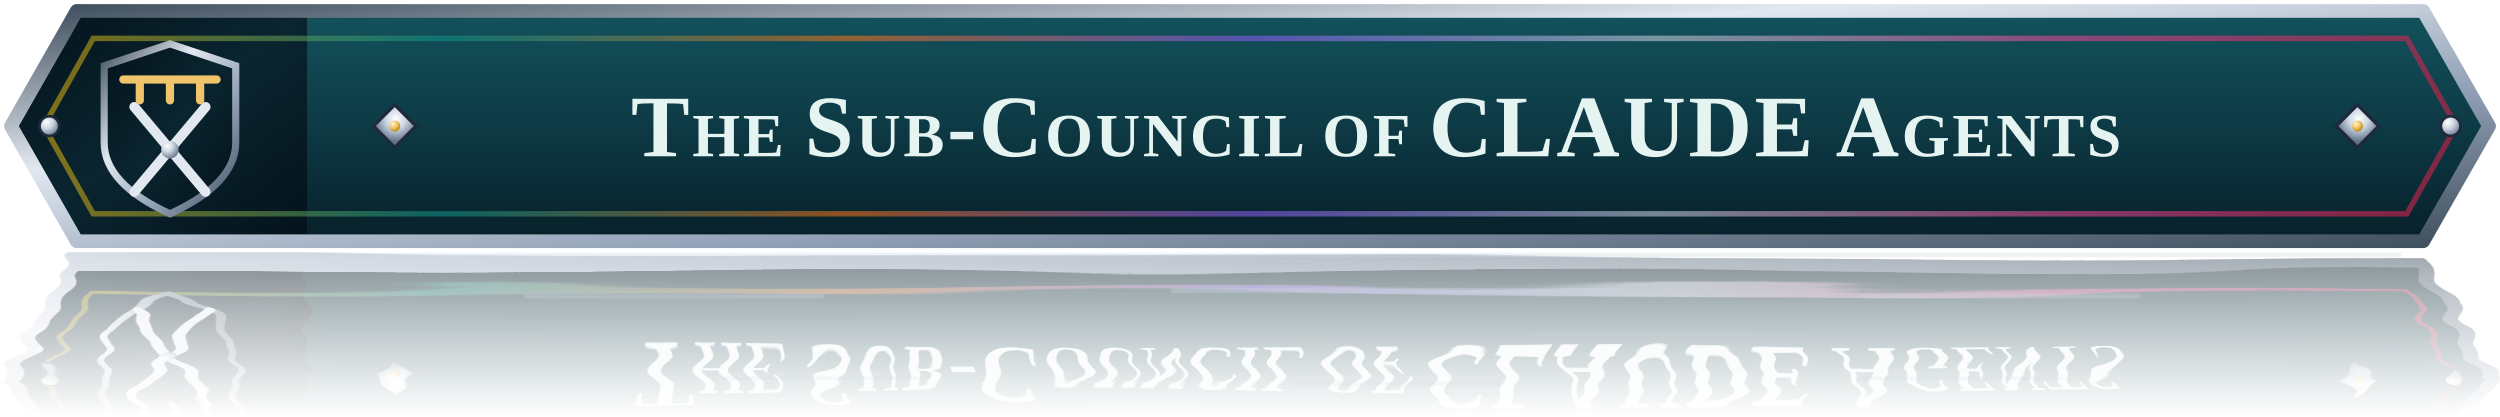
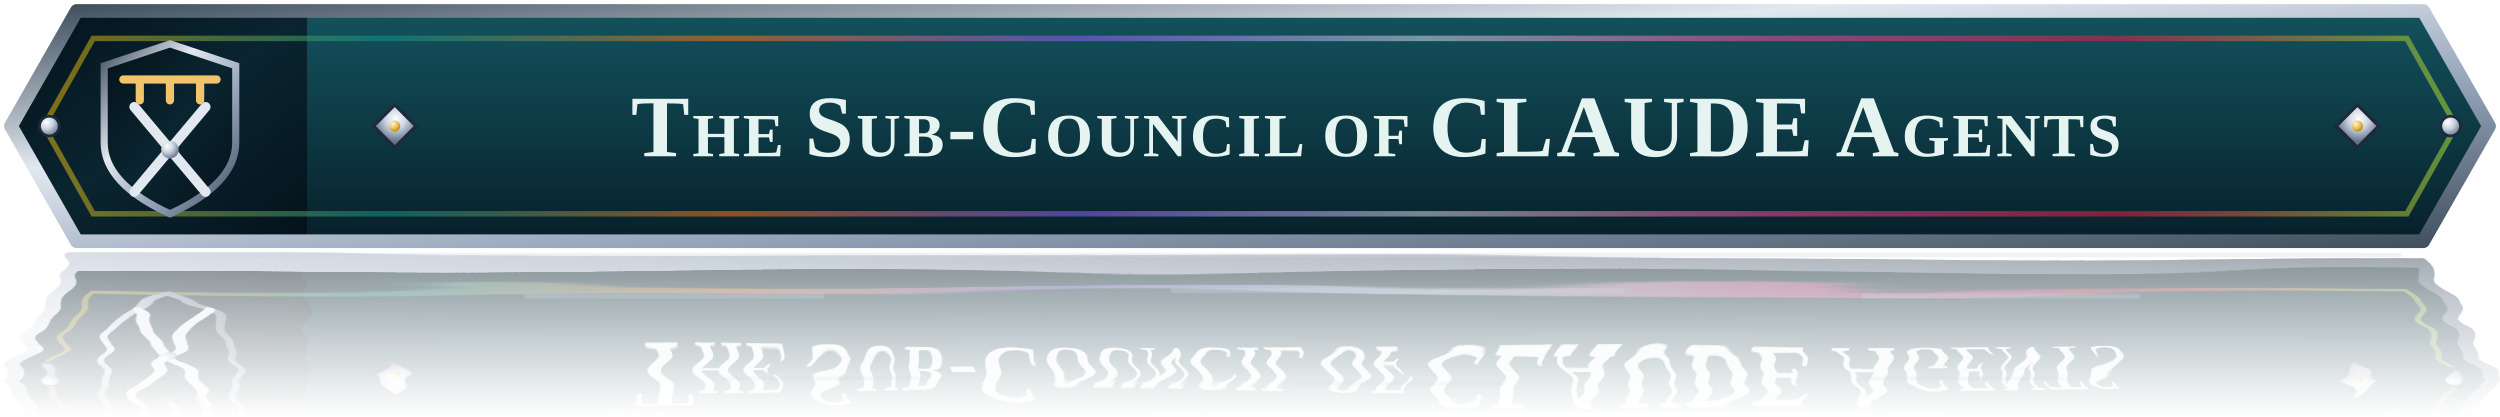
<svg xmlns="http://www.w3.org/2000/svg" width="342" height="57" viewBox="0 0 456 76" role="img" aria-label="The Sub-Council of CLAUDE Agents">
  <defs>
    <linearGradient id="sbTide" x1="0%" y1="0%" x2="0%" y2="100%">
      <stop offset="0%" stop-color="#13525c" />
      <stop offset="50%" stop-color="#0d3a45" />
      <stop offset="100%" stop-color="#072029" />
    </linearGradient>
    <linearGradient id="sbCap" x1="0%" y1="0%" x2="100%" y2="100%">
      <stop offset="0%" stop-color="#04121a" />
      <stop offset="50%" stop-color="#0a2530" />
      <stop offset="100%" stop-color="#04121a" />
    </linearGradient>
    <linearGradient id="sbSilver" x1="0%" y1="0%" x2="100%" y2="100%">
      <stop offset="0%" stop-color="#3f4f5e" />
      <stop offset="35%" stop-color="#e2e8f0" />
      <stop offset="65%" stop-color="#94a3b8" />
      <stop offset="100%" stop-color="#3f4f5e" />
    </linearGradient>
    <linearGradient id="sbMembers" x1="0%" y1="0%" x2="100%" y2="0%">
      <stop offset="0%" stop-color="#eab308" />
-       <stop offset="16.67%" stop-color="#0d9488" />
-       <stop offset="33.33%" stop-color="#f97316" />
-       <stop offset="50%" stop-color="#8b5cf6" />
-       <stop offset="66.67%" stop-color="#cbd5e1" />
-       <stop offset="83.33%" stop-color="#ec4899" />
-       <stop offset="100%" stop-color="#e11d48" />
+       <stop offset="14.29%" stop-color="#0d9488" />
+       <stop offset="28.57%" stop-color="#f97316" />
+       <stop offset="42.86%" stop-color="#8b5cf6" />
+       <stop offset="57.14%" stop-color="#cbd5e1" />
+       <stop offset="71.43%" stop-color="#ec4899" />
+       <stop offset="85.71%" stop-color="#e11d48" />
+       <stop offset="100%" stop-color="#a3e635" />
    </linearGradient>
    <radialGradient id="sbGem" cx="35%" cy="30%" r="75%">
      <stop offset="0%" stop-color="#ffffff" />
      <stop offset="45%" stop-color="#cbd5e1" />
      <stop offset="100%" stop-color="#64748b" />
    </radialGradient>
    <radialGradient id="sbGold" cx="35%" cy="30%" r="75%">
      <stop offset="0%" stop-color="#fff6d0" />
      <stop offset="50%" stop-color="#f0c46a" />
      <stop offset="100%" stop-color="#b8860b" />
    </radialGradient>
    <linearGradient id="sbFadeGrad" x1="0" y1="46" x2="0" y2="76" gradientUnits="userSpaceOnUse">
      <stop offset="0%" stop-color="#ffffff" stop-opacity="0.5" />
      <stop offset="100%" stop-color="#ffffff" stop-opacity="0" />
    </linearGradient>
    <mask id="sbFade" maskUnits="userSpaceOnUse" x="0" y="46" width="456" height="30">
      <rect x="0" y="46" width="456" height="30" fill="url(#sbFadeGrad)" />
    </mask>
    <filter id="sbRipple" filterUnits="userSpaceOnUse" x="0" y="44" width="456" height="34">
      <feTurbulence type="fractalNoise" baseFrequency="0.012 0.4" numOctaves="1" seed="7" result="noise" />
      <feDisplacementMap in="SourceGraphic" in2="noise" scale="5" xChannelSelector="R" yChannelSelector="G" />
    </filter>
  </defs>
  <g id="sbPlaque">
    <path d="M 14 2 L 442 2 L 454 23 L 442 44 L 14 44 L 2 23 Z" fill="url(#sbTide)" />
    <path d="M 14 2 L 56 2 L 56 44 L 14 44 L 2 23 Z" fill="url(#sbCap)" />
    <line x1="56" y1="3" x2="56" y2="43" stroke="url(#sbSilver)" stroke-width="1.5" />
    <path d="M 17 7 L 439 7 L 448 23 L 439 39 L 17 39 L 8 23 Z" fill="none" stroke="url(#sbMembers)" stroke-width="1" opacity="0.55" />
    <path d="M 14 2 L 442 2 L 454 23 L 442 44 L 14 44 L 2 23 Z" fill="none" stroke="url(#sbSilver)" stroke-width="2.5" stroke-linejoin="round" />
    <path d="M 31 8 L 43 12 L 43 26 Q 43 33.5 31 39 Q 19 33.5 19 26 L 19 12 Z" fill="url(#sbCap)" stroke="url(#sbSilver)" stroke-width="1.3" />
    <path d="M 24.5 19.5 L 37.5 35 M 37.5 19.5 L 24.5 35" stroke="#e2e8f0" stroke-width="1.8" stroke-linecap="round" />
    <circle cx="31" cy="27.3" r="1.6" fill="url(#sbGem)" />
    <path d="M 22.5 14.5 L 39.5 14.5 M 25.5 14.5 L 25.5 18.3 M 31 14.5 L 31 18.3 M 36.5 14.5 L 36.5 18.3" stroke="#f0c46a" stroke-width="1.5" stroke-linecap="round" />
    <rect width="5.5" height="5.5" fill="url(#sbGem)" stroke="#1e293b" stroke-width="0.6" transform="translate(72,23) rotate(45) translate(-2.75,-2.75)" />
    <rect width="5.5" height="5.5" fill="url(#sbGem)" stroke="#1e293b" stroke-width="0.6" transform="translate(430,23) rotate(45) translate(-2.75,-2.75)" />
    <circle cx="72" cy="23" r="1" fill="url(#sbGold)" />
    <circle cx="430" cy="23" r="1" fill="url(#sbGold)" />
    <circle cx="9" cy="23" r="1.8" fill="url(#sbGem)" stroke="#1e293b" stroke-width="0.5" />
    <circle cx="447" cy="23" r="1.8" fill="url(#sbGem)" stroke="#1e293b" stroke-width="0.5" />
    <text x="251" y="28.5" text-anchor="middle" fill="#e6f4f1" font-family="Cinzel, Georgia, 'Times New Roman', serif" font-size="16" font-weight="700" letter-spacing="0.5" style="font-variant: small-caps">The Sub-Council of CLAUDE Agents</text>
  </g>
  <g mask="url(#sbFade)">
    <g filter="url(#sbRipple)">
      <use href="#sbPlaque" transform="matrix(1 0 0 -1 0 92)" />
    </g>
  </g>
  <line x1="18" y1="46.5" x2="438" y2="46.5" stroke="#cbd5e1" stroke-opacity="0.3" stroke-width="0.8" />
  <g stroke="#cbd5e1" stroke-linecap="round">
    <path d="M 96 54 L 150 54 M 214 53 L 296 53 M 340 54 L 390 54" stroke-opacity="0.32" stroke-width="0.9" />
    <path d="M 60 61 L 98 61 M 176 62 L 236 62 M 280 61 L 330 61 M 384 62 L 420 62" stroke-opacity="0.22" stroke-width="0.8" />
    <path d="M 132 69 L 168 69 M 236 70 L 274 70 M 340 69 L 376 69" stroke-opacity="0.14" stroke-width="0.7" />
  </g>
</svg>
